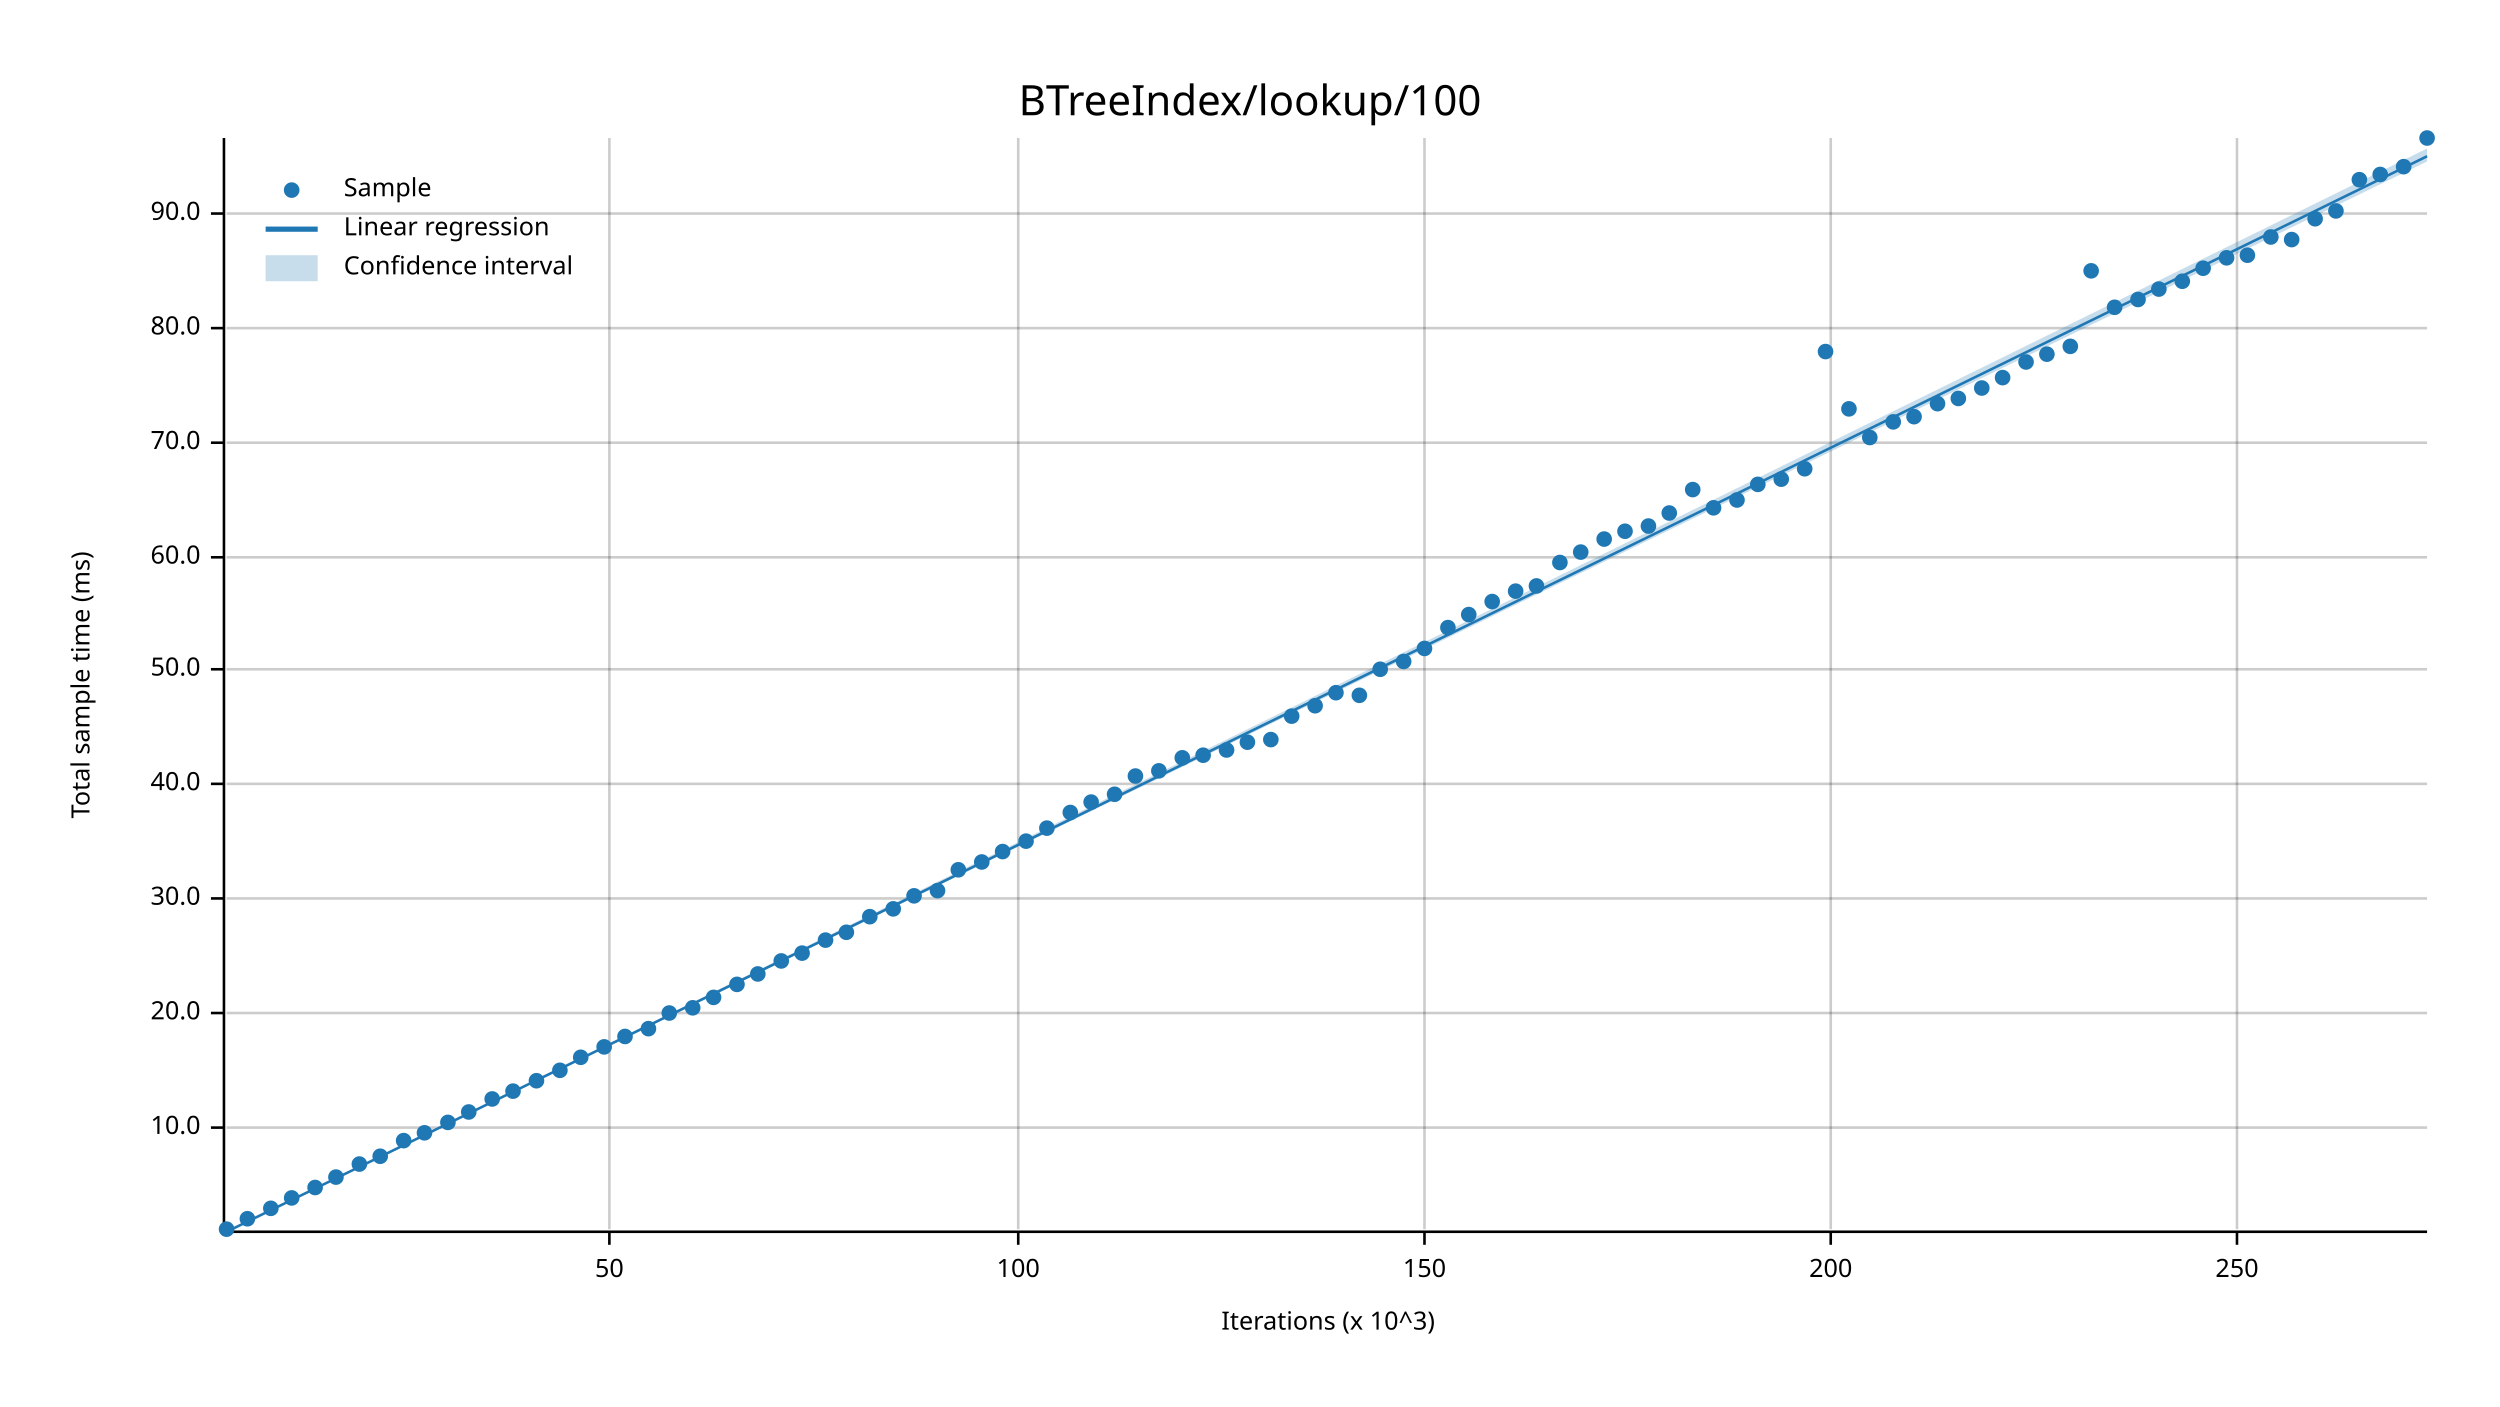
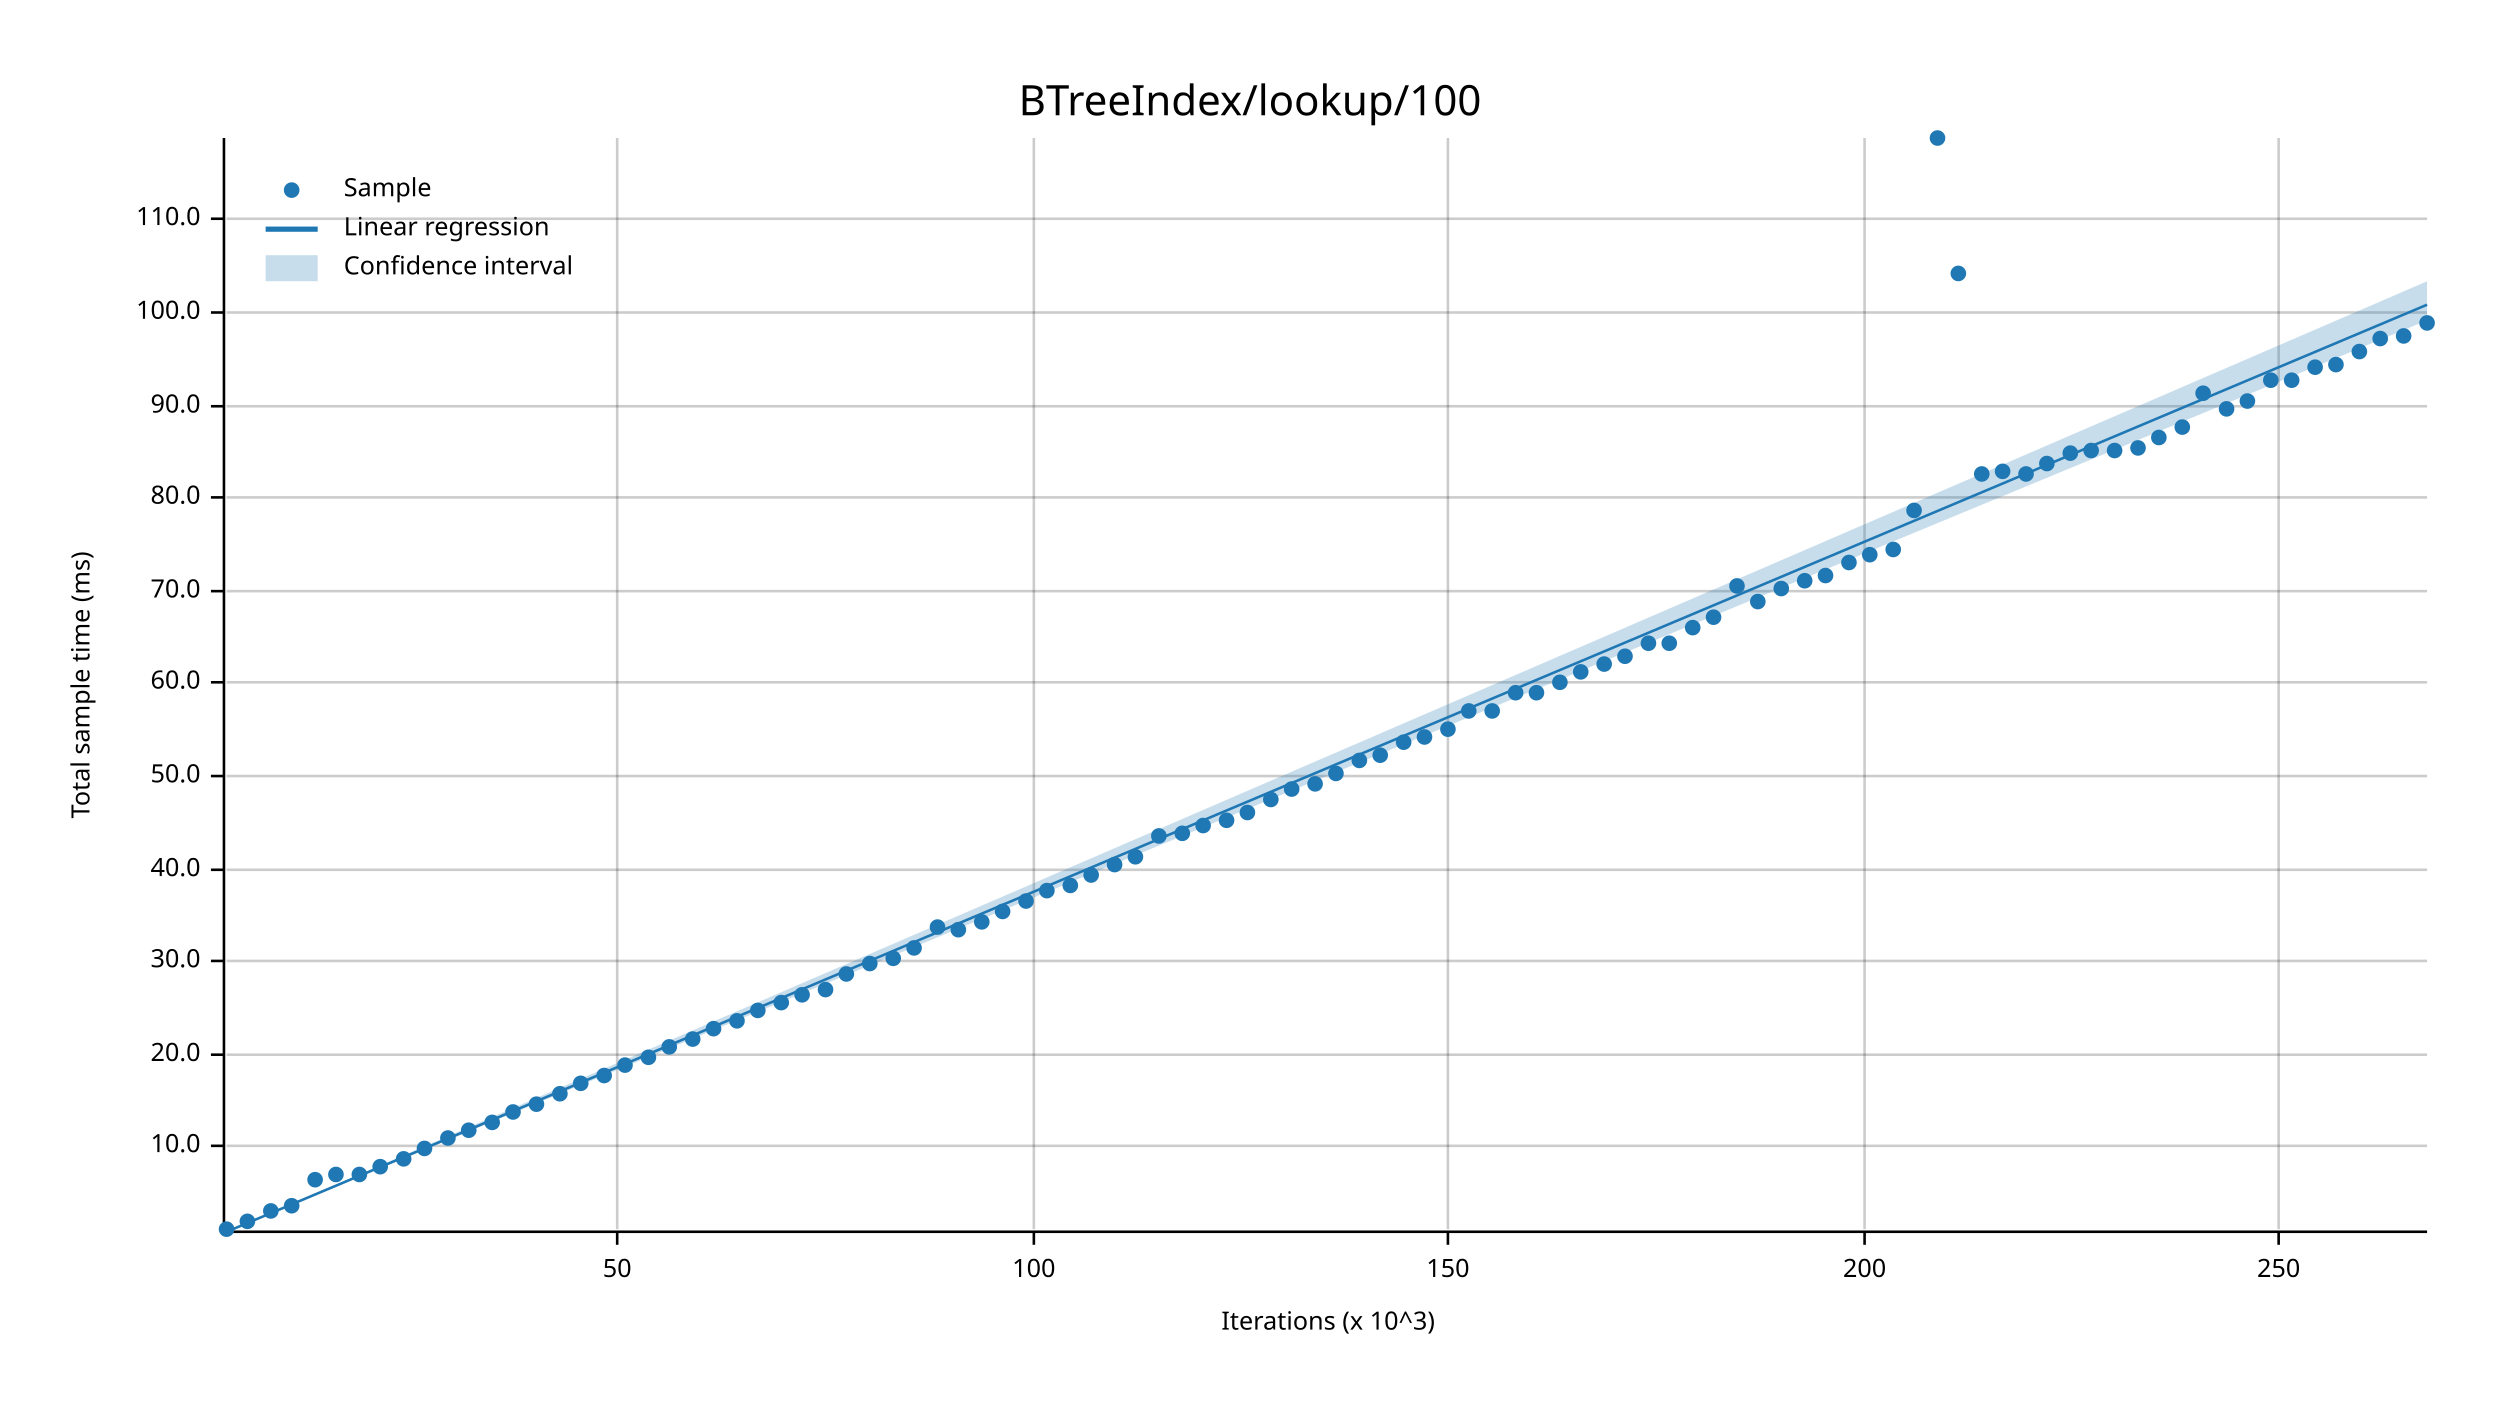
<svg xmlns="http://www.w3.org/2000/svg" width="960" height="540" viewBox="0 0 960 540">
  <text x="480" y="32" dy="0.76em" text-anchor="middle" font-family="sans-serif" font-size="16.129" opacity="1" fill="#000000">
BTreeIndex/lookup/100
</text>
  <text x="27" y="263" dy="0.76em" text-anchor="middle" font-family="sans-serif" font-size="9.677" opacity="1" fill="#000000" transform="rotate(270, 27, 263)">
Total sample time (ms)
</text>
  <text x="510" y="513" dy="-0.5ex" text-anchor="middle" font-family="sans-serif" font-size="9.677" opacity="1" fill="#000000">
Iterations (x 10^3)
</text>
-   <line opacity="0.2" stroke="#000000" stroke-width="1" x1="234" y1="472" x2="234" y2="53" />
-   <line opacity="0.2" stroke="#000000" stroke-width="1" x1="391" y1="472" x2="391" y2="53" />
-   <line opacity="0.2" stroke="#000000" stroke-width="1" x1="547" y1="472" x2="547" y2="53" />
-   <line opacity="0.2" stroke="#000000" stroke-width="1" x1="703" y1="472" x2="703" y2="53" />
-   <line opacity="0.2" stroke="#000000" stroke-width="1" x1="859" y1="472" x2="859" y2="53" />
-   <line opacity="0.2" stroke="#000000" stroke-width="1" x1="87" y1="433" x2="932" y2="433" />
-   <line opacity="0.2" stroke="#000000" stroke-width="1" x1="87" y1="389" x2="932" y2="389" />
-   <line opacity="0.2" stroke="#000000" stroke-width="1" x1="87" y1="345" x2="932" y2="345" />
-   <line opacity="0.2" stroke="#000000" stroke-width="1" x1="87" y1="301" x2="932" y2="301" />
-   <line opacity="0.2" stroke="#000000" stroke-width="1" x1="87" y1="257" x2="932" y2="257" />
-   <line opacity="0.2" stroke="#000000" stroke-width="1" x1="87" y1="214" x2="932" y2="214" />
-   <line opacity="0.2" stroke="#000000" stroke-width="1" x1="87" y1="170" x2="932" y2="170" />
-   <line opacity="0.2" stroke="#000000" stroke-width="1" x1="87" y1="126" x2="932" y2="126" />
-   <line opacity="0.2" stroke="#000000" stroke-width="1" x1="87" y1="82" x2="932" y2="82" />
+   <line opacity="0.2" stroke="#000000" stroke-width="1" x1="237" y1="472" x2="237" y2="53" />
+   <line opacity="0.2" stroke="#000000" stroke-width="1" x1="397" y1="472" x2="397" y2="53" />
+   <line opacity="0.2" stroke="#000000" stroke-width="1" x1="556" y1="472" x2="556" y2="53" />
+   <line opacity="0.2" stroke="#000000" stroke-width="1" x1="716" y1="472" x2="716" y2="53" />
+   <line opacity="0.2" stroke="#000000" stroke-width="1" x1="875" y1="472" x2="875" y2="53" />
+   <line opacity="0.2" stroke="#000000" stroke-width="1" x1="87" y1="440" x2="932" y2="440" />
+   <line opacity="0.2" stroke="#000000" stroke-width="1" x1="87" y1="405" x2="932" y2="405" />
+   <line opacity="0.2" stroke="#000000" stroke-width="1" x1="87" y1="369" x2="932" y2="369" />
+   <line opacity="0.2" stroke="#000000" stroke-width="1" x1="87" y1="334" x2="932" y2="334" />
+   <line opacity="0.2" stroke="#000000" stroke-width="1" x1="87" y1="298" x2="932" y2="298" />
+   <line opacity="0.2" stroke="#000000" stroke-width="1" x1="87" y1="262" x2="932" y2="262" />
+   <line opacity="0.2" stroke="#000000" stroke-width="1" x1="87" y1="227" x2="932" y2="227" />
+   <line opacity="0.2" stroke="#000000" stroke-width="1" x1="87" y1="191" x2="932" y2="191" />
+   <line opacity="0.2" stroke="#000000" stroke-width="1" x1="87" y1="156" x2="932" y2="156" />
+   <line opacity="0.2" stroke="#000000" stroke-width="1" x1="87" y1="120" x2="932" y2="120" />
+   <line opacity="0.2" stroke="#000000" stroke-width="1" x1="87" y1="84" x2="932" y2="84" />
  <polyline fill="none" opacity="1" stroke="#000000" stroke-width="1" points="86,53 86,472 " />
-   <text x="77" y="433" dy="0.5ex" text-anchor="end" font-family="sans-serif" font-size="9.677" opacity="1" fill="#000000">
+   <text x="77" y="440" dy="0.5ex" text-anchor="end" font-family="sans-serif" font-size="9.677" opacity="1" fill="#000000">
10.0
</text>
-   <polyline fill="none" opacity="1" stroke="#000000" stroke-width="1" points="81,433 86,433 " />
-   <text x="77" y="389" dy="0.5ex" text-anchor="end" font-family="sans-serif" font-size="9.677" opacity="1" fill="#000000">
+   <polyline fill="none" opacity="1" stroke="#000000" stroke-width="1" points="81,440 86,440 " />
+   <text x="77" y="405" dy="0.5ex" text-anchor="end" font-family="sans-serif" font-size="9.677" opacity="1" fill="#000000">
20.0
</text>
-   <polyline fill="none" opacity="1" stroke="#000000" stroke-width="1" points="81,389 86,389 " />
-   <text x="77" y="345" dy="0.5ex" text-anchor="end" font-family="sans-serif" font-size="9.677" opacity="1" fill="#000000">
+   <polyline fill="none" opacity="1" stroke="#000000" stroke-width="1" points="81,405 86,405 " />
+   <text x="77" y="369" dy="0.5ex" text-anchor="end" font-family="sans-serif" font-size="9.677" opacity="1" fill="#000000">
30.0
</text>
-   <polyline fill="none" opacity="1" stroke="#000000" stroke-width="1" points="81,345 86,345 " />
-   <text x="77" y="301" dy="0.5ex" text-anchor="end" font-family="sans-serif" font-size="9.677" opacity="1" fill="#000000">
+   <polyline fill="none" opacity="1" stroke="#000000" stroke-width="1" points="81,369 86,369 " />
+   <text x="77" y="334" dy="0.5ex" text-anchor="end" font-family="sans-serif" font-size="9.677" opacity="1" fill="#000000">
40.0
</text>
-   <polyline fill="none" opacity="1" stroke="#000000" stroke-width="1" points="81,301 86,301 " />
-   <text x="77" y="257" dy="0.5ex" text-anchor="end" font-family="sans-serif" font-size="9.677" opacity="1" fill="#000000">
+   <polyline fill="none" opacity="1" stroke="#000000" stroke-width="1" points="81,334 86,334 " />
+   <text x="77" y="298" dy="0.5ex" text-anchor="end" font-family="sans-serif" font-size="9.677" opacity="1" fill="#000000">
50.0
</text>
-   <polyline fill="none" opacity="1" stroke="#000000" stroke-width="1" points="81,257 86,257 " />
-   <text x="77" y="214" dy="0.5ex" text-anchor="end" font-family="sans-serif" font-size="9.677" opacity="1" fill="#000000">
+   <polyline fill="none" opacity="1" stroke="#000000" stroke-width="1" points="81,298 86,298 " />
+   <text x="77" y="262" dy="0.5ex" text-anchor="end" font-family="sans-serif" font-size="9.677" opacity="1" fill="#000000">
60.0
</text>
-   <polyline fill="none" opacity="1" stroke="#000000" stroke-width="1" points="81,214 86,214 " />
-   <text x="77" y="170" dy="0.5ex" text-anchor="end" font-family="sans-serif" font-size="9.677" opacity="1" fill="#000000">
+   <polyline fill="none" opacity="1" stroke="#000000" stroke-width="1" points="81,262 86,262 " />
+   <text x="77" y="227" dy="0.5ex" text-anchor="end" font-family="sans-serif" font-size="9.677" opacity="1" fill="#000000">
70.0
</text>
-   <polyline fill="none" opacity="1" stroke="#000000" stroke-width="1" points="81,170 86,170 " />
-   <text x="77" y="126" dy="0.5ex" text-anchor="end" font-family="sans-serif" font-size="9.677" opacity="1" fill="#000000">
+   <polyline fill="none" opacity="1" stroke="#000000" stroke-width="1" points="81,227 86,227 " />
+   <text x="77" y="191" dy="0.5ex" text-anchor="end" font-family="sans-serif" font-size="9.677" opacity="1" fill="#000000">
80.0
</text>
-   <polyline fill="none" opacity="1" stroke="#000000" stroke-width="1" points="81,126 86,126 " />
-   <text x="77" y="82" dy="0.5ex" text-anchor="end" font-family="sans-serif" font-size="9.677" opacity="1" fill="#000000">
+   <polyline fill="none" opacity="1" stroke="#000000" stroke-width="1" points="81,191 86,191 " />
+   <text x="77" y="156" dy="0.5ex" text-anchor="end" font-family="sans-serif" font-size="9.677" opacity="1" fill="#000000">
90.0
</text>
-   <polyline fill="none" opacity="1" stroke="#000000" stroke-width="1" points="81,82 86,82 " />
+   <polyline fill="none" opacity="1" stroke="#000000" stroke-width="1" points="81,156 86,156 " />
+   <text x="77" y="120" dy="0.5ex" text-anchor="end" font-family="sans-serif" font-size="9.677" opacity="1" fill="#000000">
+ 100.0
+ </text>
+   <polyline fill="none" opacity="1" stroke="#000000" stroke-width="1" points="81,120 86,120 " />
+   <text x="77" y="84" dy="0.5ex" text-anchor="end" font-family="sans-serif" font-size="9.677" opacity="1" fill="#000000">
+ 110.0
+ </text>
+   <polyline fill="none" opacity="1" stroke="#000000" stroke-width="1" points="81,84 86,84 " />
  <polyline fill="none" opacity="1" stroke="#000000" stroke-width="1" points="87,473 932,473 " />
-   <text x="234" y="483" dy="0.76em" text-anchor="middle" font-family="sans-serif" font-size="9.677" opacity="1" fill="#000000">
+   <text x="237" y="483" dy="0.76em" text-anchor="middle" font-family="sans-serif" font-size="9.677" opacity="1" fill="#000000">
50
</text>
-   <polyline fill="none" opacity="1" stroke="#000000" stroke-width="1" points="234,473 234,478 " />
-   <text x="391" y="483" dy="0.76em" text-anchor="middle" font-family="sans-serif" font-size="9.677" opacity="1" fill="#000000">
+   <polyline fill="none" opacity="1" stroke="#000000" stroke-width="1" points="237,473 237,478 " />
+   <text x="397" y="483" dy="0.76em" text-anchor="middle" font-family="sans-serif" font-size="9.677" opacity="1" fill="#000000">
100
</text>
-   <polyline fill="none" opacity="1" stroke="#000000" stroke-width="1" points="391,473 391,478 " />
-   <text x="547" y="483" dy="0.76em" text-anchor="middle" font-family="sans-serif" font-size="9.677" opacity="1" fill="#000000">
+   <polyline fill="none" opacity="1" stroke="#000000" stroke-width="1" points="397,473 397,478 " />
+   <text x="556" y="483" dy="0.76em" text-anchor="middle" font-family="sans-serif" font-size="9.677" opacity="1" fill="#000000">
150
</text>
-   <polyline fill="none" opacity="1" stroke="#000000" stroke-width="1" points="547,473 547,478 " />
-   <text x="703" y="483" dy="0.76em" text-anchor="middle" font-family="sans-serif" font-size="9.677" opacity="1" fill="#000000">
+   <polyline fill="none" opacity="1" stroke="#000000" stroke-width="1" points="556,473 556,478 " />
+   <text x="716" y="483" dy="0.76em" text-anchor="middle" font-family="sans-serif" font-size="9.677" opacity="1" fill="#000000">
200
</text>
-   <polyline fill="none" opacity="1" stroke="#000000" stroke-width="1" points="703,473 703,478 " />
-   <text x="859" y="483" dy="0.76em" text-anchor="middle" font-family="sans-serif" font-size="9.677" opacity="1" fill="#000000">
+   <polyline fill="none" opacity="1" stroke="#000000" stroke-width="1" points="716,473 716,478 " />
+   <text x="875" y="483" dy="0.76em" text-anchor="middle" font-family="sans-serif" font-size="9.677" opacity="1" fill="#000000">
250
</text>
-   <polyline fill="none" opacity="1" stroke="#000000" stroke-width="1" points="859,473 859,478 " />
+   <polyline fill="none" opacity="1" stroke="#000000" stroke-width="1" points="875,473 875,478 " />
  <circle cx="87" cy="472" r="3" opacity="1" fill="#1F78B4" stroke="none" stroke-width="1" />
-   <circle cx="95" cy="468" r="3" opacity="1" fill="#1F78B4" stroke="none" stroke-width="1" />
-   <circle cx="104" cy="464" r="3" opacity="1" fill="#1F78B4" stroke="none" stroke-width="1" />
-   <circle cx="112" cy="460" r="3" opacity="1" fill="#1F78B4" stroke="none" stroke-width="1" />
-   <circle cx="121" cy="456" r="3" opacity="1" fill="#1F78B4" stroke="none" stroke-width="1" />
-   <circle cx="129" cy="452" r="3" opacity="1" fill="#1F78B4" stroke="none" stroke-width="1" />
-   <circle cx="138" cy="447" r="3" opacity="1" fill="#1F78B4" stroke="none" stroke-width="1" />
-   <circle cx="146" cy="444" r="3" opacity="1" fill="#1F78B4" stroke="none" stroke-width="1" />
-   <circle cx="155" cy="438" r="3" opacity="1" fill="#1F78B4" stroke="none" stroke-width="1" />
-   <circle cx="163" cy="435" r="3" opacity="1" fill="#1F78B4" stroke="none" stroke-width="1" />
-   <circle cx="172" cy="431" r="3" opacity="1" fill="#1F78B4" stroke="none" stroke-width="1" />
-   <circle cx="180" cy="427" r="3" opacity="1" fill="#1F78B4" stroke="none" stroke-width="1" />
-   <circle cx="189" cy="422" r="3" opacity="1" fill="#1F78B4" stroke="none" stroke-width="1" />
-   <circle cx="197" cy="419" r="3" opacity="1" fill="#1F78B4" stroke="none" stroke-width="1" />
-   <circle cx="206" cy="415" r="3" opacity="1" fill="#1F78B4" stroke="none" stroke-width="1" />
-   <circle cx="215" cy="411" r="3" opacity="1" fill="#1F78B4" stroke="none" stroke-width="1" />
-   <circle cx="223" cy="406" r="3" opacity="1" fill="#1F78B4" stroke="none" stroke-width="1" />
-   <circle cx="232" cy="402" r="3" opacity="1" fill="#1F78B4" stroke="none" stroke-width="1" />
-   <circle cx="240" cy="398" r="3" opacity="1" fill="#1F78B4" stroke="none" stroke-width="1" />
-   <circle cx="249" cy="395" r="3" opacity="1" fill="#1F78B4" stroke="none" stroke-width="1" />
-   <circle cx="257" cy="389" r="3" opacity="1" fill="#1F78B4" stroke="none" stroke-width="1" />
-   <circle cx="266" cy="387" r="3" opacity="1" fill="#1F78B4" stroke="none" stroke-width="1" />
-   <circle cx="274" cy="383" r="3" opacity="1" fill="#1F78B4" stroke="none" stroke-width="1" />
-   <circle cx="283" cy="378" r="3" opacity="1" fill="#1F78B4" stroke="none" stroke-width="1" />
-   <circle cx="291" cy="374" r="3" opacity="1" fill="#1F78B4" stroke="none" stroke-width="1" />
-   <circle cx="300" cy="369" r="3" opacity="1" fill="#1F78B4" stroke="none" stroke-width="1" />
-   <circle cx="308" cy="366" r="3" opacity="1" fill="#1F78B4" stroke="none" stroke-width="1" />
-   <circle cx="317" cy="361" r="3" opacity="1" fill="#1F78B4" stroke="none" stroke-width="1" />
-   <circle cx="325" cy="358" r="3" opacity="1" fill="#1F78B4" stroke="none" stroke-width="1" />
-   <circle cx="334" cy="352" r="3" opacity="1" fill="#1F78B4" stroke="none" stroke-width="1" />
-   <circle cx="343" cy="349" r="3" opacity="1" fill="#1F78B4" stroke="none" stroke-width="1" />
-   <circle cx="351" cy="344" r="3" opacity="1" fill="#1F78B4" stroke="none" stroke-width="1" />
-   <circle cx="360" cy="342" r="3" opacity="1" fill="#1F78B4" stroke="none" stroke-width="1" />
-   <circle cx="368" cy="334" r="3" opacity="1" fill="#1F78B4" stroke="none" stroke-width="1" />
-   <circle cx="377" cy="331" r="3" opacity="1" fill="#1F78B4" stroke="none" stroke-width="1" />
-   <circle cx="385" cy="327" r="3" opacity="1" fill="#1F78B4" stroke="none" stroke-width="1" />
-   <circle cx="394" cy="323" r="3" opacity="1" fill="#1F78B4" stroke="none" stroke-width="1" />
-   <circle cx="402" cy="318" r="3" opacity="1" fill="#1F78B4" stroke="none" stroke-width="1" />
-   <circle cx="411" cy="312" r="3" opacity="1" fill="#1F78B4" stroke="none" stroke-width="1" />
-   <circle cx="419" cy="308" r="3" opacity="1" fill="#1F78B4" stroke="none" stroke-width="1" />
-   <circle cx="428" cy="305" r="3" opacity="1" fill="#1F78B4" stroke="none" stroke-width="1" />
-   <circle cx="436" cy="298" r="3" opacity="1" fill="#1F78B4" stroke="none" stroke-width="1" />
-   <circle cx="445" cy="296" r="3" opacity="1" fill="#1F78B4" stroke="none" stroke-width="1" />
-   <circle cx="454" cy="291" r="3" opacity="1" fill="#1F78B4" stroke="none" stroke-width="1" />
-   <circle cx="462" cy="290" r="3" opacity="1" fill="#1F78B4" stroke="none" stroke-width="1" />
-   <circle cx="471" cy="288" r="3" opacity="1" fill="#1F78B4" stroke="none" stroke-width="1" />
-   <circle cx="479" cy="285" r="3" opacity="1" fill="#1F78B4" stroke="none" stroke-width="1" />
-   <circle cx="488" cy="284" r="3" opacity="1" fill="#1F78B4" stroke="none" stroke-width="1" />
-   <circle cx="496" cy="275" r="3" opacity="1" fill="#1F78B4" stroke="none" stroke-width="1" />
-   <circle cx="505" cy="271" r="3" opacity="1" fill="#1F78B4" stroke="none" stroke-width="1" />
-   <circle cx="513" cy="266" r="3" opacity="1" fill="#1F78B4" stroke="none" stroke-width="1" />
-   <circle cx="522" cy="267" r="3" opacity="1" fill="#1F78B4" stroke="none" stroke-width="1" />
-   <circle cx="530" cy="257" r="3" opacity="1" fill="#1F78B4" stroke="none" stroke-width="1" />
-   <circle cx="539" cy="254" r="3" opacity="1" fill="#1F78B4" stroke="none" stroke-width="1" />
-   <circle cx="547" cy="249" r="3" opacity="1" fill="#1F78B4" stroke="none" stroke-width="1" />
-   <circle cx="556" cy="241" r="3" opacity="1" fill="#1F78B4" stroke="none" stroke-width="1" />
-   <circle cx="564" cy="236" r="3" opacity="1" fill="#1F78B4" stroke="none" stroke-width="1" />
-   <circle cx="573" cy="231" r="3" opacity="1" fill="#1F78B4" stroke="none" stroke-width="1" />
-   <circle cx="582" cy="227" r="3" opacity="1" fill="#1F78B4" stroke="none" stroke-width="1" />
-   <circle cx="590" cy="225" r="3" opacity="1" fill="#1F78B4" stroke="none" stroke-width="1" />
-   <circle cx="599" cy="216" r="3" opacity="1" fill="#1F78B4" stroke="none" stroke-width="1" />
-   <circle cx="607" cy="212" r="3" opacity="1" fill="#1F78B4" stroke="none" stroke-width="1" />
-   <circle cx="616" cy="207" r="3" opacity="1" fill="#1F78B4" stroke="none" stroke-width="1" />
-   <circle cx="624" cy="204" r="3" opacity="1" fill="#1F78B4" stroke="none" stroke-width="1" />
-   <circle cx="633" cy="202" r="3" opacity="1" fill="#1F78B4" stroke="none" stroke-width="1" />
-   <circle cx="641" cy="197" r="3" opacity="1" fill="#1F78B4" stroke="none" stroke-width="1" />
-   <circle cx="650" cy="188" r="3" opacity="1" fill="#1F78B4" stroke="none" stroke-width="1" />
-   <circle cx="658" cy="195" r="3" opacity="1" fill="#1F78B4" stroke="none" stroke-width="1" />
-   <circle cx="667" cy="192" r="3" opacity="1" fill="#1F78B4" stroke="none" stroke-width="1" />
-   <circle cx="675" cy="186" r="3" opacity="1" fill="#1F78B4" stroke="none" stroke-width="1" />
-   <circle cx="684" cy="184" r="3" opacity="1" fill="#1F78B4" stroke="none" stroke-width="1" />
-   <circle cx="693" cy="180" r="3" opacity="1" fill="#1F78B4" stroke="none" stroke-width="1" />
-   <circle cx="701" cy="135" r="3" opacity="1" fill="#1F78B4" stroke="none" stroke-width="1" />
-   <circle cx="710" cy="157" r="3" opacity="1" fill="#1F78B4" stroke="none" stroke-width="1" />
-   <circle cx="718" cy="168" r="3" opacity="1" fill="#1F78B4" stroke="none" stroke-width="1" />
-   <circle cx="727" cy="162" r="3" opacity="1" fill="#1F78B4" stroke="none" stroke-width="1" />
-   <circle cx="735" cy="160" r="3" opacity="1" fill="#1F78B4" stroke="none" stroke-width="1" />
-   <circle cx="744" cy="155" r="3" opacity="1" fill="#1F78B4" stroke="none" stroke-width="1" />
-   <circle cx="752" cy="153" r="3" opacity="1" fill="#1F78B4" stroke="none" stroke-width="1" />
-   <circle cx="761" cy="149" r="3" opacity="1" fill="#1F78B4" stroke="none" stroke-width="1" />
-   <circle cx="769" cy="145" r="3" opacity="1" fill="#1F78B4" stroke="none" stroke-width="1" />
-   <circle cx="778" cy="139" r="3" opacity="1" fill="#1F78B4" stroke="none" stroke-width="1" />
-   <circle cx="786" cy="136" r="3" opacity="1" fill="#1F78B4" stroke="none" stroke-width="1" />
-   <circle cx="795" cy="133" r="3" opacity="1" fill="#1F78B4" stroke="none" stroke-width="1" />
-   <circle cx="803" cy="104" r="3" opacity="1" fill="#1F78B4" stroke="none" stroke-width="1" />
-   <circle cx="812" cy="118" r="3" opacity="1" fill="#1F78B4" stroke="none" stroke-width="1" />
-   <circle cx="821" cy="115" r="3" opacity="1" fill="#1F78B4" stroke="none" stroke-width="1" />
-   <circle cx="829" cy="111" r="3" opacity="1" fill="#1F78B4" stroke="none" stroke-width="1" />
-   <circle cx="838" cy="108" r="3" opacity="1" fill="#1F78B4" stroke="none" stroke-width="1" />
-   <circle cx="846" cy="103" r="3" opacity="1" fill="#1F78B4" stroke="none" stroke-width="1" />
-   <circle cx="855" cy="99" r="3" opacity="1" fill="#1F78B4" stroke="none" stroke-width="1" />
-   <circle cx="863" cy="98" r="3" opacity="1" fill="#1F78B4" stroke="none" stroke-width="1" />
-   <circle cx="872" cy="91" r="3" opacity="1" fill="#1F78B4" stroke="none" stroke-width="1" />
-   <circle cx="880" cy="92" r="3" opacity="1" fill="#1F78B4" stroke="none" stroke-width="1" />
-   <circle cx="889" cy="84" r="3" opacity="1" fill="#1F78B4" stroke="none" stroke-width="1" />
-   <circle cx="897" cy="81" r="3" opacity="1" fill="#1F78B4" stroke="none" stroke-width="1" />
-   <circle cx="906" cy="69" r="3" opacity="1" fill="#1F78B4" stroke="none" stroke-width="1" />
-   <circle cx="914" cy="67" r="3" opacity="1" fill="#1F78B4" stroke="none" stroke-width="1" />
-   <circle cx="923" cy="64" r="3" opacity="1" fill="#1F78B4" stroke="none" stroke-width="1" />
-   <circle cx="932" cy="53" r="3" opacity="1" fill="#1F78B4" stroke="none" stroke-width="1" />
-   <polyline fill="none" opacity="1" stroke="#1F78B4" stroke-width="1" points="87,473 932,60 " />
-   <polygon opacity="0.25" fill="#1F78B4" points="87,473 932,62 932,57 " />
+   <circle cx="95" cy="469" r="3" opacity="1" fill="#1F78B4" stroke="none" stroke-width="1" />
+   <circle cx="104" cy="465" r="3" opacity="1" fill="#1F78B4" stroke="none" stroke-width="1" />
+   <circle cx="112" cy="463" r="3" opacity="1" fill="#1F78B4" stroke="none" stroke-width="1" />
+   <circle cx="121" cy="453" r="3" opacity="1" fill="#1F78B4" stroke="none" stroke-width="1" />
+   <circle cx="129" cy="451" r="3" opacity="1" fill="#1F78B4" stroke="none" stroke-width="1" />
+   <circle cx="138" cy="451" r="3" opacity="1" fill="#1F78B4" stroke="none" stroke-width="1" />
+   <circle cx="146" cy="448" r="3" opacity="1" fill="#1F78B4" stroke="none" stroke-width="1" />
+   <circle cx="155" cy="445" r="3" opacity="1" fill="#1F78B4" stroke="none" stroke-width="1" />
+   <circle cx="163" cy="441" r="3" opacity="1" fill="#1F78B4" stroke="none" stroke-width="1" />
+   <circle cx="172" cy="437" r="3" opacity="1" fill="#1F78B4" stroke="none" stroke-width="1" />
+   <circle cx="180" cy="434" r="3" opacity="1" fill="#1F78B4" stroke="none" stroke-width="1" />
+   <circle cx="189" cy="431" r="3" opacity="1" fill="#1F78B4" stroke="none" stroke-width="1" />
+   <circle cx="197" cy="427" r="3" opacity="1" fill="#1F78B4" stroke="none" stroke-width="1" />
+   <circle cx="206" cy="424" r="3" opacity="1" fill="#1F78B4" stroke="none" stroke-width="1" />
+   <circle cx="215" cy="420" r="3" opacity="1" fill="#1F78B4" stroke="none" stroke-width="1" />
+   <circle cx="223" cy="416" r="3" opacity="1" fill="#1F78B4" stroke="none" stroke-width="1" />
+   <circle cx="232" cy="413" r="3" opacity="1" fill="#1F78B4" stroke="none" stroke-width="1" />
+   <circle cx="240" cy="409" r="3" opacity="1" fill="#1F78B4" stroke="none" stroke-width="1" />
+   <circle cx="249" cy="406" r="3" opacity="1" fill="#1F78B4" stroke="none" stroke-width="1" />
+   <circle cx="257" cy="402" r="3" opacity="1" fill="#1F78B4" stroke="none" stroke-width="1" />
+   <circle cx="266" cy="399" r="3" opacity="1" fill="#1F78B4" stroke="none" stroke-width="1" />
+   <circle cx="274" cy="395" r="3" opacity="1" fill="#1F78B4" stroke="none" stroke-width="1" />
+   <circle cx="283" cy="392" r="3" opacity="1" fill="#1F78B4" stroke="none" stroke-width="1" />
+   <circle cx="291" cy="388" r="3" opacity="1" fill="#1F78B4" stroke="none" stroke-width="1" />
+   <circle cx="300" cy="385" r="3" opacity="1" fill="#1F78B4" stroke="none" stroke-width="1" />
+   <circle cx="308" cy="382" r="3" opacity="1" fill="#1F78B4" stroke="none" stroke-width="1" />
+   <circle cx="317" cy="380" r="3" opacity="1" fill="#1F78B4" stroke="none" stroke-width="1" />
+   <circle cx="325" cy="374" r="3" opacity="1" fill="#1F78B4" stroke="none" stroke-width="1" />
+   <circle cx="334" cy="370" r="3" opacity="1" fill="#1F78B4" stroke="none" stroke-width="1" />
+   <circle cx="343" cy="368" r="3" opacity="1" fill="#1F78B4" stroke="none" stroke-width="1" />
+   <circle cx="351" cy="364" r="3" opacity="1" fill="#1F78B4" stroke="none" stroke-width="1" />
+   <circle cx="360" cy="356" r="3" opacity="1" fill="#1F78B4" stroke="none" stroke-width="1" />
+   <circle cx="368" cy="357" r="3" opacity="1" fill="#1F78B4" stroke="none" stroke-width="1" />
+   <circle cx="377" cy="354" r="3" opacity="1" fill="#1F78B4" stroke="none" stroke-width="1" />
+   <circle cx="385" cy="350" r="3" opacity="1" fill="#1F78B4" stroke="none" stroke-width="1" />
+   <circle cx="394" cy="346" r="3" opacity="1" fill="#1F78B4" stroke="none" stroke-width="1" />
+   <circle cx="402" cy="342" r="3" opacity="1" fill="#1F78B4" stroke="none" stroke-width="1" />
+   <circle cx="411" cy="340" r="3" opacity="1" fill="#1F78B4" stroke="none" stroke-width="1" />
+   <circle cx="419" cy="336" r="3" opacity="1" fill="#1F78B4" stroke="none" stroke-width="1" />
+   <circle cx="428" cy="332" r="3" opacity="1" fill="#1F78B4" stroke="none" stroke-width="1" />
+   <circle cx="436" cy="329" r="3" opacity="1" fill="#1F78B4" stroke="none" stroke-width="1" />
+   <circle cx="445" cy="321" r="3" opacity="1" fill="#1F78B4" stroke="none" stroke-width="1" />
+   <circle cx="454" cy="320" r="3" opacity="1" fill="#1F78B4" stroke="none" stroke-width="1" />
+   <circle cx="462" cy="317" r="3" opacity="1" fill="#1F78B4" stroke="none" stroke-width="1" />
+   <circle cx="471" cy="315" r="3" opacity="1" fill="#1F78B4" stroke="none" stroke-width="1" />
+   <circle cx="479" cy="312" r="3" opacity="1" fill="#1F78B4" stroke="none" stroke-width="1" />
+   <circle cx="488" cy="307" r="3" opacity="1" fill="#1F78B4" stroke="none" stroke-width="1" />
+   <circle cx="496" cy="303" r="3" opacity="1" fill="#1F78B4" stroke="none" stroke-width="1" />
+   <circle cx="505" cy="301" r="3" opacity="1" fill="#1F78B4" stroke="none" stroke-width="1" />
+   <circle cx="513" cy="297" r="3" opacity="1" fill="#1F78B4" stroke="none" stroke-width="1" />
+   <circle cx="522" cy="292" r="3" opacity="1" fill="#1F78B4" stroke="none" stroke-width="1" />
+   <circle cx="530" cy="290" r="3" opacity="1" fill="#1F78B4" stroke="none" stroke-width="1" />
+   <circle cx="539" cy="285" r="3" opacity="1" fill="#1F78B4" stroke="none" stroke-width="1" />
+   <circle cx="547" cy="283" r="3" opacity="1" fill="#1F78B4" stroke="none" stroke-width="1" />
+   <circle cx="556" cy="280" r="3" opacity="1" fill="#1F78B4" stroke="none" stroke-width="1" />
+   <circle cx="564" cy="273" r="3" opacity="1" fill="#1F78B4" stroke="none" stroke-width="1" />
+   <circle cx="573" cy="273" r="3" opacity="1" fill="#1F78B4" stroke="none" stroke-width="1" />
+   <circle cx="582" cy="266" r="3" opacity="1" fill="#1F78B4" stroke="none" stroke-width="1" />
+   <circle cx="590" cy="266" r="3" opacity="1" fill="#1F78B4" stroke="none" stroke-width="1" />
+   <circle cx="599" cy="262" r="3" opacity="1" fill="#1F78B4" stroke="none" stroke-width="1" />
+   <circle cx="607" cy="258" r="3" opacity="1" fill="#1F78B4" stroke="none" stroke-width="1" />
+   <circle cx="616" cy="255" r="3" opacity="1" fill="#1F78B4" stroke="none" stroke-width="1" />
+   <circle cx="624" cy="252" r="3" opacity="1" fill="#1F78B4" stroke="none" stroke-width="1" />
+   <circle cx="633" cy="247" r="3" opacity="1" fill="#1F78B4" stroke="none" stroke-width="1" />
+   <circle cx="641" cy="247" r="3" opacity="1" fill="#1F78B4" stroke="none" stroke-width="1" />
+   <circle cx="650" cy="241" r="3" opacity="1" fill="#1F78B4" stroke="none" stroke-width="1" />
+   <circle cx="658" cy="237" r="3" opacity="1" fill="#1F78B4" stroke="none" stroke-width="1" />
+   <circle cx="667" cy="225" r="3" opacity="1" fill="#1F78B4" stroke="none" stroke-width="1" />
+   <circle cx="675" cy="231" r="3" opacity="1" fill="#1F78B4" stroke="none" stroke-width="1" />
+   <circle cx="684" cy="226" r="3" opacity="1" fill="#1F78B4" stroke="none" stroke-width="1" />
+   <circle cx="693" cy="223" r="3" opacity="1" fill="#1F78B4" stroke="none" stroke-width="1" />
+   <circle cx="701" cy="221" r="3" opacity="1" fill="#1F78B4" stroke="none" stroke-width="1" />
+   <circle cx="710" cy="216" r="3" opacity="1" fill="#1F78B4" stroke="none" stroke-width="1" />
+   <circle cx="718" cy="213" r="3" opacity="1" fill="#1F78B4" stroke="none" stroke-width="1" />
+   <circle cx="727" cy="211" r="3" opacity="1" fill="#1F78B4" stroke="none" stroke-width="1" />
+   <circle cx="735" cy="196" r="3" opacity="1" fill="#1F78B4" stroke="none" stroke-width="1" />
+   <circle cx="744" cy="53" r="3" opacity="1" fill="#1F78B4" stroke="none" stroke-width="1" />
+   <circle cx="752" cy="105" r="3" opacity="1" fill="#1F78B4" stroke="none" stroke-width="1" />
+   <circle cx="761" cy="182" r="3" opacity="1" fill="#1F78B4" stroke="none" stroke-width="1" />
+   <circle cx="769" cy="181" r="3" opacity="1" fill="#1F78B4" stroke="none" stroke-width="1" />
+   <circle cx="778" cy="182" r="3" opacity="1" fill="#1F78B4" stroke="none" stroke-width="1" />
+   <circle cx="786" cy="178" r="3" opacity="1" fill="#1F78B4" stroke="none" stroke-width="1" />
+   <circle cx="795" cy="174" r="3" opacity="1" fill="#1F78B4" stroke="none" stroke-width="1" />
+   <circle cx="803" cy="173" r="3" opacity="1" fill="#1F78B4" stroke="none" stroke-width="1" />
+   <circle cx="812" cy="173" r="3" opacity="1" fill="#1F78B4" stroke="none" stroke-width="1" />
+   <circle cx="821" cy="172" r="3" opacity="1" fill="#1F78B4" stroke="none" stroke-width="1" />
+   <circle cx="829" cy="168" r="3" opacity="1" fill="#1F78B4" stroke="none" stroke-width="1" />
+   <circle cx="838" cy="164" r="3" opacity="1" fill="#1F78B4" stroke="none" stroke-width="1" />
+   <circle cx="846" cy="151" r="3" opacity="1" fill="#1F78B4" stroke="none" stroke-width="1" />
+   <circle cx="855" cy="157" r="3" opacity="1" fill="#1F78B4" stroke="none" stroke-width="1" />
+   <circle cx="863" cy="154" r="3" opacity="1" fill="#1F78B4" stroke="none" stroke-width="1" />
+   <circle cx="872" cy="146" r="3" opacity="1" fill="#1F78B4" stroke="none" stroke-width="1" />
+   <circle cx="880" cy="146" r="3" opacity="1" fill="#1F78B4" stroke="none" stroke-width="1" />
+   <circle cx="889" cy="141" r="3" opacity="1" fill="#1F78B4" stroke="none" stroke-width="1" />
+   <circle cx="897" cy="140" r="3" opacity="1" fill="#1F78B4" stroke="none" stroke-width="1" />
+   <circle cx="906" cy="135" r="3" opacity="1" fill="#1F78B4" stroke="none" stroke-width="1" />
+   <circle cx="914" cy="130" r="3" opacity="1" fill="#1F78B4" stroke="none" stroke-width="1" />
+   <circle cx="923" cy="129" r="3" opacity="1" fill="#1F78B4" stroke="none" stroke-width="1" />
+   <circle cx="932" cy="124" r="3" opacity="1" fill="#1F78B4" stroke="none" stroke-width="1" />
+   <polyline fill="none" opacity="1" stroke="#1F78B4" stroke-width="1" points="87,473 932,117 " />
+   <polygon opacity="0.25" fill="#1F78B4" points="87,473 932,123 932,108 " />
  <text x="132" y="68" dy="0.76em" text-anchor="start" font-family="sans-serif" font-size="9.677" opacity="1" fill="#000000">
Sample
</text>
  <text x="132" y="83" dy="0.76em" text-anchor="start" font-family="sans-serif" font-size="9.677" opacity="1" fill="#000000">
Linear regression
</text>
  <text x="132" y="98" dy="0.76em" text-anchor="start" font-family="sans-serif" font-size="9.677" opacity="1" fill="#000000">
Confidence interval
</text>
  <circle cx="112" cy="73" r="3" opacity="1" fill="#1F78B4" stroke="none" stroke-width="1" />
  <polyline fill="none" opacity="1" stroke="#1F78B4" stroke-width="2" points="102,88 122,88 " />
  <rect x="102" y="98" width="20" height="10" opacity="0.25" fill="#1F78B4" stroke="none" />
</svg>
